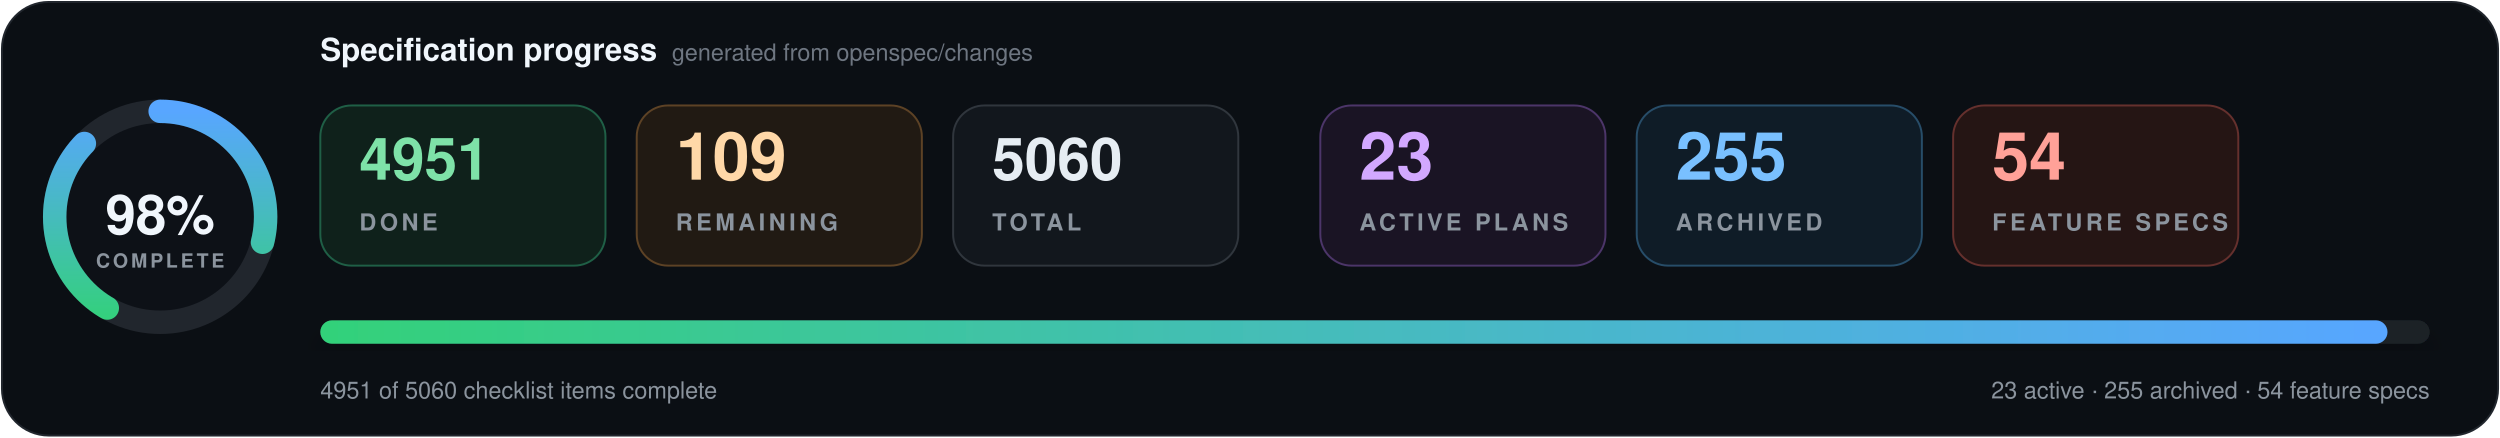
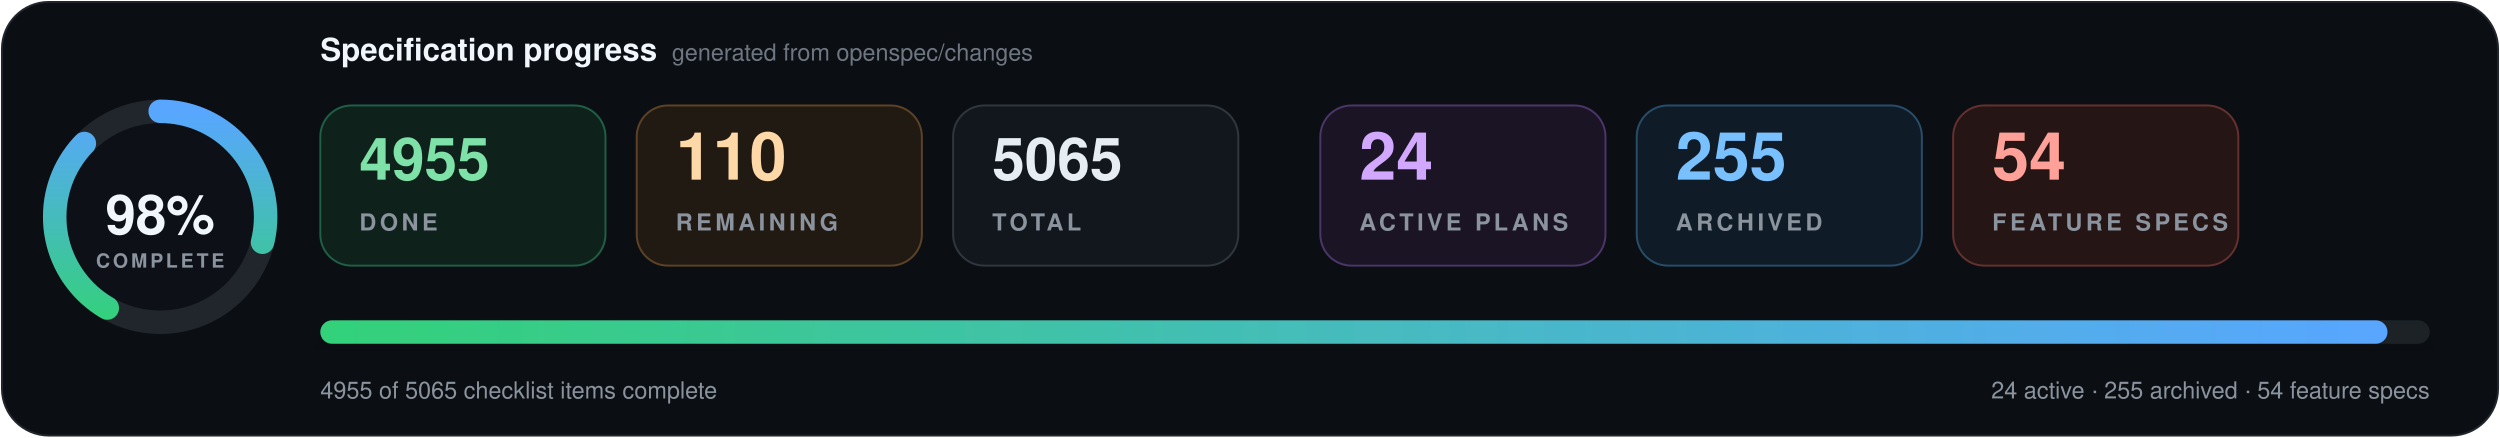
- <svg xmlns="http://www.w3.org/2000/svg" data-cache-version="1793819746" width="1280" height="224" viewBox="0 0 1280 224" role="img" aria-labelledby="title description" font-family="system-ui, -apple-system, BlinkMacSystemFont, 'Segoe UI', Helvetica, Arial, sans-serif" font-variant-numeric="tabular-nums">
+ <svg xmlns="http://www.w3.org/2000/svg" data-cache-version="1793822842" width="1280" height="224" viewBox="0 0 1280 224" role="img" aria-labelledby="title description" font-family="system-ui, -apple-system, BlinkMacSystemFont, 'Segoe UI', Helvetica, Arial, sans-serif" font-variant-numeric="tabular-nums">
  <defs>
    <linearGradient id="progress" x1="0" x2="1">
      <stop offset="0" stop-color="#33d17a" />
      <stop offset="1" stop-color="#58a6ff" />
    </linearGradient>
    <filter id="shadow" x="-10%" y="-20%" width="120%" height="150%">
      <feDropShadow dx="0" dy="7" stdDeviation="9" flood-color="#000" flood-opacity=".28" />
    </filter>
  </defs>
  <rect x="1" y="1" width="1278" height="222" rx="24" fill="#0b0f14" stroke="#21262d" />
  <g transform="translate(82 111)">
    <circle r="54" fill="#0d1117" stroke="#21262d" stroke-width="12" />
    <circle r="54" fill="none" stroke="url(#progress)" stroke-width="12" stroke-linecap="round" pathLength="100" stroke-dasharray="98 100" transform="rotate(-90)" />
    <text y="-1" text-anchor="middle" dominant-baseline="middle" fill="#f0f6fc" font-size="28" font-weight="800">98%</text>
    <text y="26" text-anchor="middle" fill="#8b949e" font-size="10" font-weight="700" letter-spacing="1.5">COMPLETE</text>
  </g>
  <text x="164" y="31" fill="#f0f6fc" font-size="16" font-weight="750">Specification progress</text>
  <text x="344" y="31" fill="#6e7681" font-size="12">generated from openspec/changes</text>
  <g transform="translate(164 54)">
    <rect width="146" height="82" rx="16" fill="#0f211b" stroke="#1f5f46" />
-     <text x="20" y="38" fill="#7ee2a8" font-size="30" font-weight="750">4951</text>
+     <text x="20" y="38" fill="#7ee2a8" font-size="30" font-weight="750">4955</text>
    <text x="20" y="64" fill="#8b949e" font-size="12" font-weight="700" letter-spacing="1.8">DONE</text>
  </g>
  <g transform="translate(326 54)">
    <rect width="146" height="82" rx="16" fill="#211a13" stroke="#5d4225" />
-     <text x="20" y="38" fill="#ffd8a8" font-size="34" font-weight="750">109</text>
+     <text x="20" y="38" fill="#ffd8a8" font-size="34" font-weight="750">110</text>
    <text x="20" y="64" fill="#8b949e" font-size="12" font-weight="700" letter-spacing="1.8">REMAINING</text>
  </g>
  <g transform="translate(488 54)">
    <rect width="146" height="82" rx="16" fill="#12171d" stroke="#30363d" />
-     <text x="20" y="38" fill="#e6edf3" font-size="30" font-weight="750">5060</text>
+     <text x="20" y="38" fill="#e6edf3" font-size="30" font-weight="750">5065</text>
    <text x="20" y="64" fill="#8b949e" font-size="12" font-weight="700" letter-spacing="1.8">TOTAL</text>
  </g>
  <g transform="translate(676 54)">
    <rect width="146" height="82" rx="16" fill="#1a1424" stroke="#4c3569" />
-     <text x="20" y="38" fill="#d2a8ff" font-size="34" font-weight="750">23</text>
+     <text x="20" y="38" fill="#d2a8ff" font-size="34" font-weight="750">24</text>
    <text x="20" y="64" fill="#8b949e" font-size="12" font-weight="700" letter-spacing="1.8">ACTIVE PLANS</text>
  </g>
  <g transform="translate(838 54)">
    <rect width="146" height="82" rx="16" fill="#0f1c27" stroke="#274d69" />
    <text x="20" y="38" fill="#79c0ff" font-size="34" font-weight="750">255</text>
    <text x="20" y="64" fill="#8b949e" font-size="12" font-weight="700" letter-spacing="1.8">ARCHIVED</text>
  </g>
  <g transform="translate(1000 54)">
    <rect width="146" height="82" rx="16" fill="#251514" stroke="#65302d" />
    <text x="20" y="38" fill="#ffa198" font-size="34" font-weight="750">54</text>
    <text x="20" y="64" fill="#8b949e" font-size="12" font-weight="700" letter-spacing="1.8">FEATURE SPECS</text>
  </g>
  <g filter="url(#shadow)">
    <rect x="164" y="164" width="1080" height="12" rx="6" fill="#1b2128" />
    <rect x="164" y="164" width="1058.4" height="12" rx="6" fill="url(#progress)" />
  </g>
-   <text x="164" y="204" fill="#8b949e" font-size="12">4951 of 5060 checklist items complete</text>
-   <text x="1244" y="204" text-anchor="end" fill="#8b949e" font-size="12">23 active · 255 archived · 54 feature specs</text>
+   <text x="164" y="204" fill="#8b949e" font-size="12">4955 of 5065 checklist items complete</text>
+   <text x="1244" y="204" text-anchor="end" fill="#8b949e" font-size="12">24 active · 255 archived · 54 feature specs</text>
</svg>
